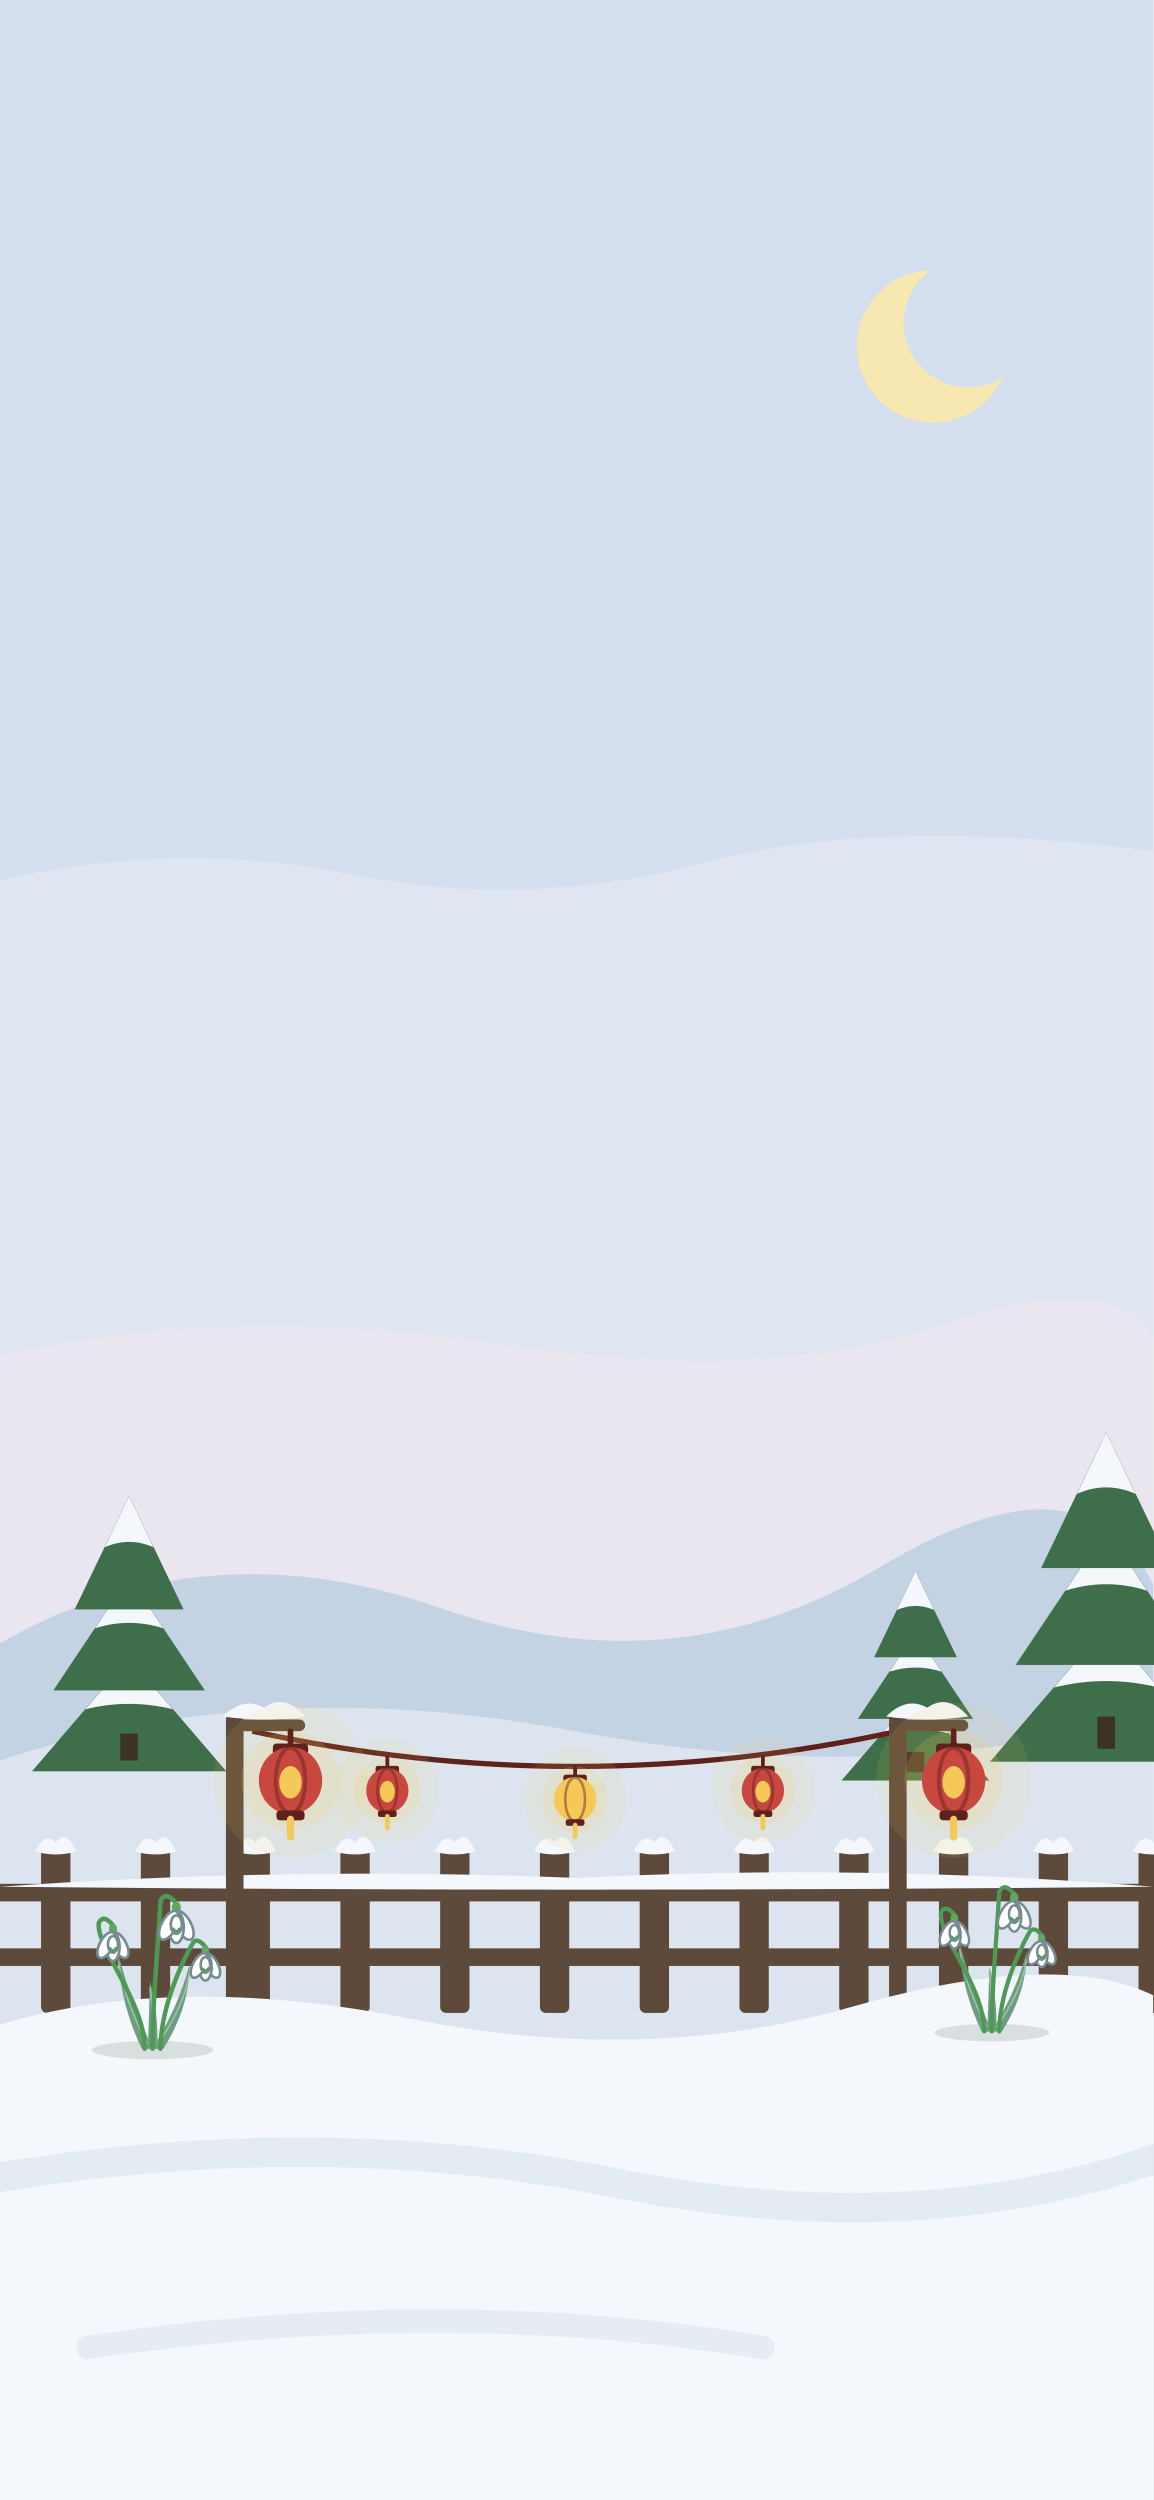
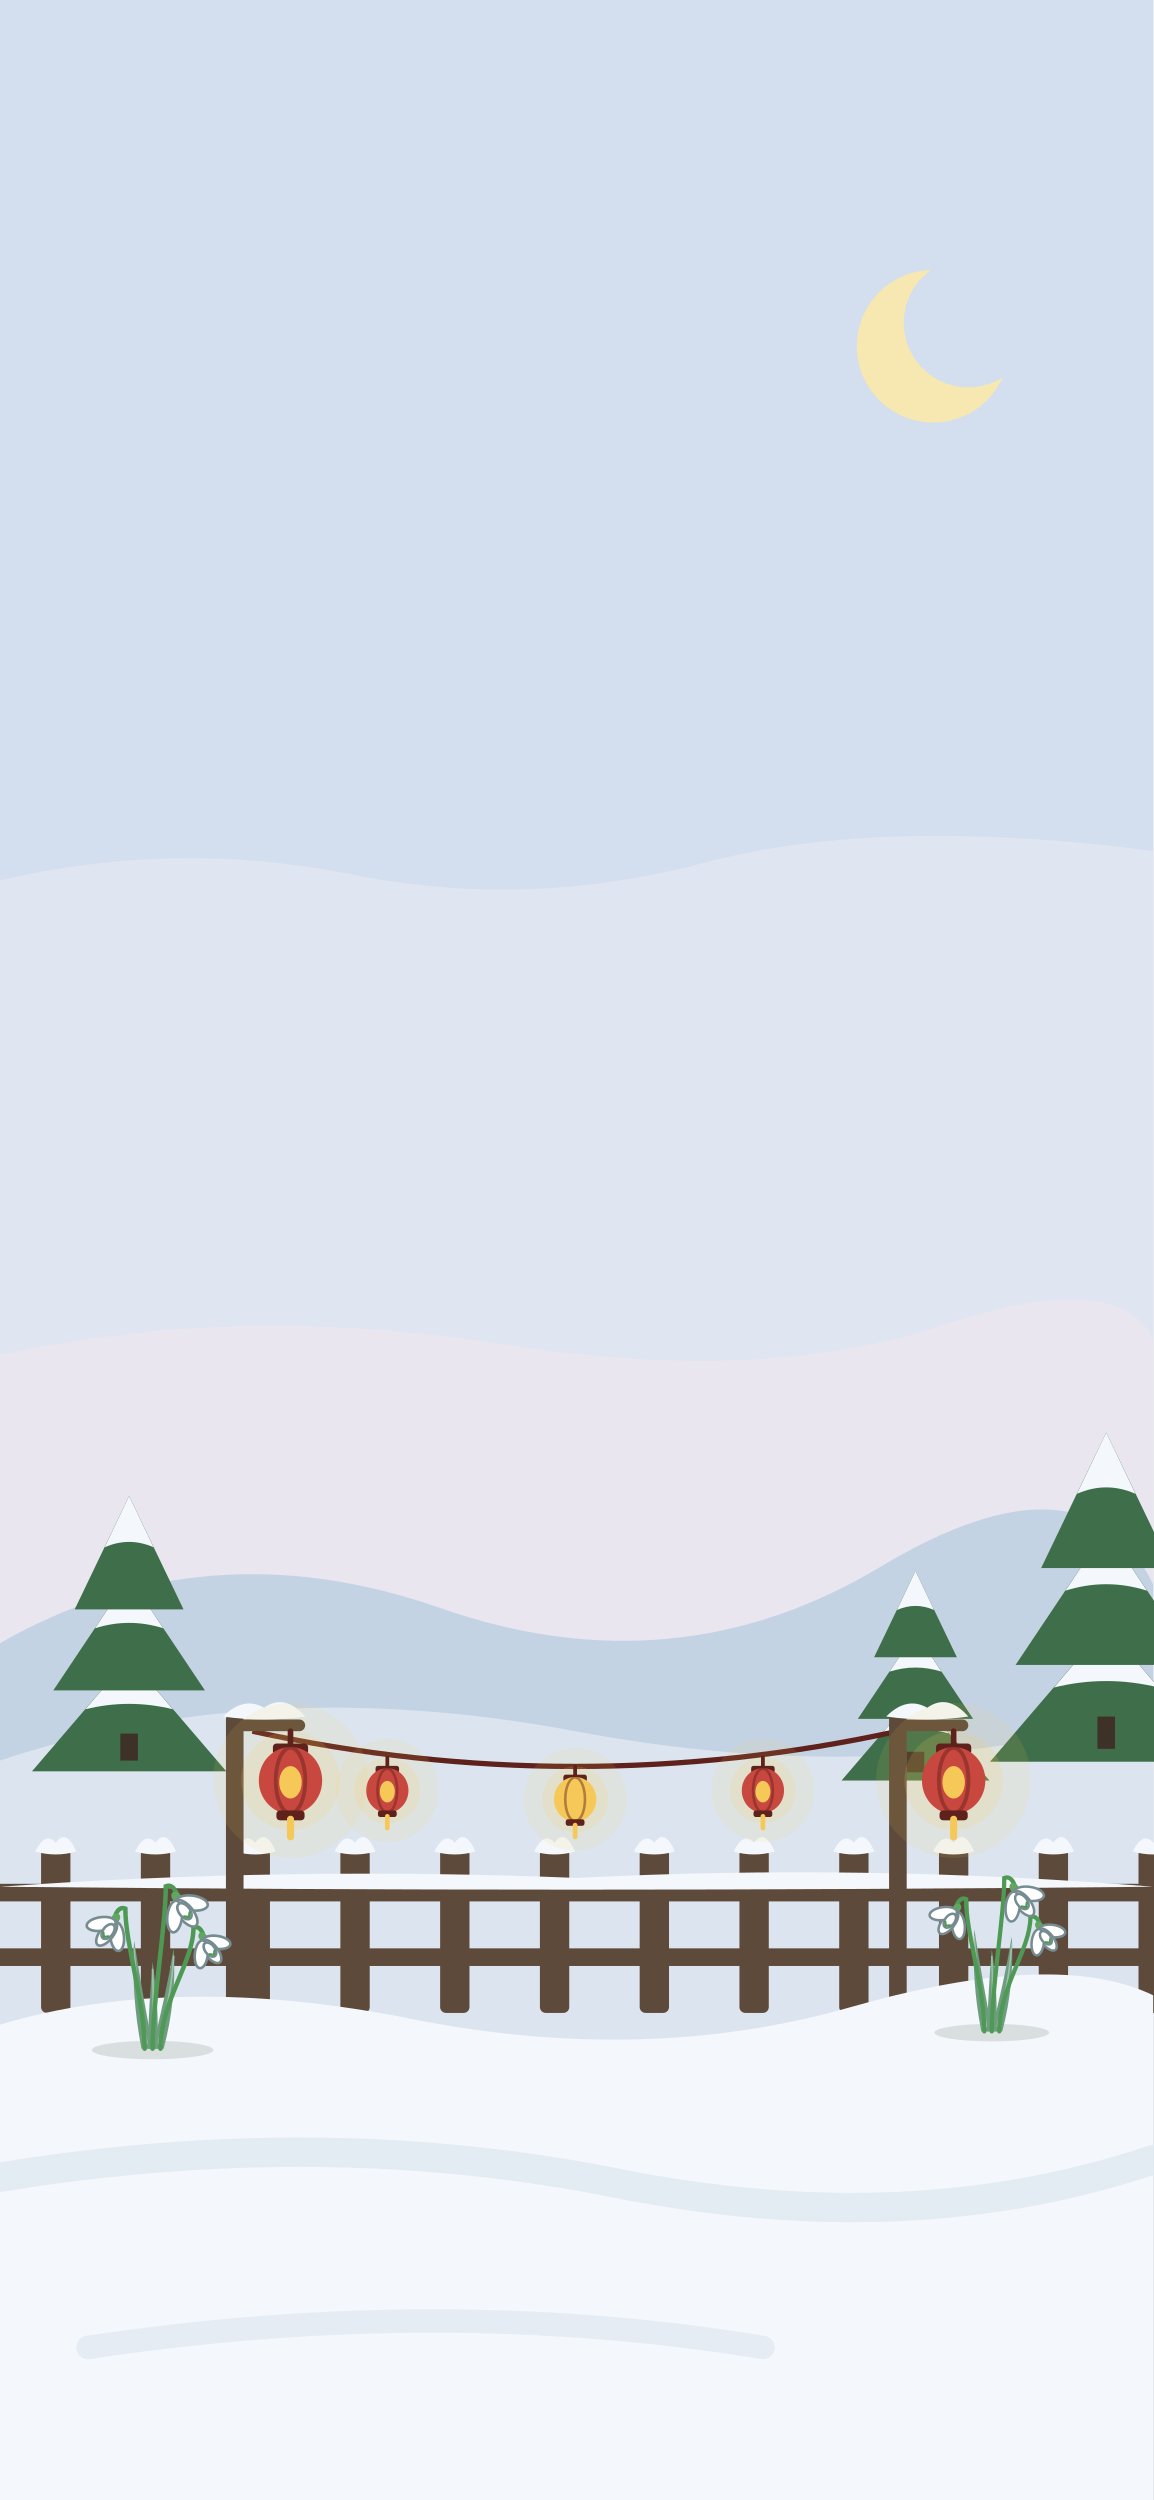
<svg xmlns="http://www.w3.org/2000/svg" viewBox="0 0 393 852" width="393" height="852">
  <g id="sky">
    <rect width="393" height="852" fill="#D3DEEE" />
    <path d="M0 300 Q60 286 120 298 T240 294 T393 290 V852 H0 Z" fill="#DFE5F1" />
    <path d="M0 462 Q80 444 170 458 T320 452 T393 456 V852 H0 Z" fill="#EAE6F0" />
  </g>
  <g id="moon">
    <circle cx="318" cy="118" r="26" fill="#F6E8B0" />
    <circle cx="330" cy="110" r="22" fill="#D3DEEE" />
  </g>
  <g id="hills">
    <path d="M0 560 Q70 520 150 548 T300 534 T393 540 V852 H0 Z" fill="#C4D3E4" />
    <path d="M0 600 Q90 570 196 590 T393 584 V852 H0 Z" fill="#DCE5EF" />
  </g>
  <g id="firs">
    <path d="M44 565.04 L77.12 603.68 L10.88 603.68 Z" fill="#3F6F4A" />
    <path d="M44 565.04 L58.9 582.52 Q44 578.84 29.1 582.52 Z" fill="#F4F7FB" />
    <path d="M44 537.44 L69.83 576.08 L18.17 576.08 Z" fill="#3F6F4A" />
    <path d="M44 537.44 L55.63 554.92 Q44 551.24 32.37 554.92 Z" fill="#F4F7FB" />
    <path d="M44 509.84 L62.55 548.48 L25.45 548.48 Z" fill="#3F6F4A" />
    <path d="M44 509.84 L52.35 527.32 Q44 523.64 35.65 527.32 Z" fill="#F4F7FB" />
    <rect x="41" y="590.8" width="6" height="9.2" fill="#3E3128" />
    <path d="M377 554.2 L416.6 600.4 L337.4 600.4 Z" fill="#3F6F4A" />
    <path d="M377 554.2 L394.82 575.1 Q377 570.7 359.18 575.1 Z" fill="#F4F7FB" />
    <path d="M377 521.2 L407.89 567.4 L346.11 567.4 Z" fill="#3F6F4A" />
    <path d="M377 521.2 L390.9 542.1 Q377 537.7 363.1 542.1 Z" fill="#F4F7FB" />
    <path d="M377 488.2 L399.18 534.4 L354.82 534.4 Z" fill="#3F6F4A" />
    <path d="M377 488.2 L386.98 509.1 Q377 504.7 367.02 509.1 Z" fill="#F4F7FB" />
    <rect x="374" y="585" width="6" height="11" fill="#3E3128" />
    <path d="M312 577.4 L337.2 606.8 L286.8 606.8 Z" fill="#3F6F4A" />
    <path d="M312 577.4 L323.34 590.7 Q312 587.9 300.66 590.7 Z" fill="#F4F7FB" />
    <path d="M312 556.4 L331.66 585.8 L292.34 585.8 Z" fill="#3F6F4A" />
    <path d="M312 556.4 L320.85 569.7 Q312 566.9 303.15 569.7 Z" fill="#F4F7FB" />
    <path d="M312 535.4 L326.11 564.8 L297.89 564.8 Z" fill="#3F6F4A" />
    <path d="M312 535.4 L318.35 548.7 Q312 545.9 305.65 548.7 Z" fill="#F4F7FB" />
    <rect x="309" y="597" width="6" height="7" fill="#3E3128" />
  </g>
  <g id="fence">
    <rect x="0" y="642" width="393" height="6" fill="#5E4A3A" />
    <rect x="0" y="664" width="393" height="6" fill="#5E4A3A" />
    <rect x="14" y="630" width="10" height="56" rx="2" fill="#5E4A3A" />
    <path d="M12 631 Q15.5 624 19 628 Q22.5 623 26 631 Q19 633 12 631 Z" fill="#F4F7FB" />
    <rect x="48" y="630" width="10" height="56" rx="2" fill="#5E4A3A" />
    <path d="M46 631 Q49.5 624 53 628 Q56.5 623 60 631 Q53 633 46 631 Z" fill="#F4F7FB" />
    <rect x="82" y="630" width="10" height="56" rx="2" fill="#5E4A3A" />
    <path d="M80 631 Q83.5 624 87 628 Q90.5 623 94 631 Q87 633 80 631 Z" fill="#F4F7FB" />
    <rect x="116" y="630" width="10" height="56" rx="2" fill="#5E4A3A" />
    <path d="M114 631 Q117.5 624 121 628 Q124.5 623 128 631 Q121 633 114 631 Z" fill="#F4F7FB" />
    <rect x="150" y="630" width="10" height="56" rx="2" fill="#5E4A3A" />
    <path d="M148 631 Q151.5 624 155 628 Q158.5 623 162 631 Q155 633 148 631 Z" fill="#F4F7FB" />
    <rect x="184" y="630" width="10" height="56" rx="2" fill="#5E4A3A" />
    <path d="M182 631 Q185.5 624 189 628 Q192.5 623 196 631 Q189 633 182 631 Z" fill="#F4F7FB" />
    <rect x="218" y="630" width="10" height="56" rx="2" fill="#5E4A3A" />
    <path d="M216 631 Q219.5 624 223 628 Q226.5 623 230 631 Q223 633 216 631 Z" fill="#F4F7FB" />
    <rect x="252" y="630" width="10" height="56" rx="2" fill="#5E4A3A" />
    <path d="M250 631 Q253.5 624 257 628 Q260.5 623 264 631 Q257 633 250 631 Z" fill="#F4F7FB" />
    <rect x="286" y="630" width="10" height="56" rx="2" fill="#5E4A3A" />
    <path d="M284 631 Q287.5 624 291 628 Q294.5 623 298 631 Q291 633 284 631 Z" fill="#F4F7FB" />
    <rect x="320" y="630" width="10" height="56" rx="2" fill="#5E4A3A" />
    <path d="M318 631 Q321.5 624 325 628 Q328.5 623 332 631 Q325 633 318 631 Z" fill="#F4F7FB" />
    <rect x="354" y="630" width="10" height="56" rx="2" fill="#5E4A3A" />
    <path d="M352 631 Q355.5 624 359 628 Q362.5 623 366 631 Q359 633 352 631 Z" fill="#F4F7FB" />
    <rect x="388" y="630" width="10" height="56" rx="2" fill="#5E4A3A" />
    <path d="M386 631 Q389.5 624 393 628 Q396.5 623 400 631 Q393 633 386 631 Z" fill="#F4F7FB" />
    <path d="M0 643 Q98.25 636 196.5 640 Q294.75 635 393 643 Q196.5 645 0 643 Z" fill="#F4F7FB" />
  </g>
  <g id="lanterns">
    <path d="M86 590 Q196 614 306 590" stroke="#5E211C" stroke-width="1.8" fill="none" />
    <circle cx="132" cy="610.2" r="17.6" fill="#F5C858" fill-opacity="0.1" />
    <circle cx="132" cy="610.2" r="11.2" fill="#F5C858" fill-opacity="0.16" />
    <path d="M132 599 V602.2" stroke="#5E211C" stroke-width="1.28" stroke-linecap="round" />
    <rect x="128" y="601.8" width="8" height="2.56" rx="0.8" fill="#5E211C" />
    <ellipse cx="132" cy="610.2" rx="7.2" ry="7.6" fill="#C8473E" />
    <ellipse cx="132" cy="610.2" rx="3.36" ry="7.44" fill="none" stroke="#5E211C" stroke-opacity="0.45" stroke-width="0.88" />
    <ellipse cx="132" cy="610.6" rx="2.56" ry="3.68" fill="#F5C858" />
    <rect x="128.8" y="617" width="6.4" height="2.24" rx="0.8" fill="#5E211C" />
    <path d="M132 619 V623" stroke="#F5C858" stroke-width="1.6" stroke-linecap="round" />
    <circle cx="196" cy="613.2" r="17.6" fill="#F5C858" fill-opacity="0.1" />
    <circle cx="196" cy="613.2" r="11.2" fill="#F5C858" fill-opacity="0.16" />
    <path d="M196 602 V605.2" stroke="#5E211C" stroke-width="1.28" stroke-linecap="round" />
    <rect x="192" y="604.8" width="8" height="2.56" rx="0.8" fill="#5E211C" />
    <ellipse cx="196" cy="613.2" rx="7.2" ry="7.6" fill="#F5C858" />
    <ellipse cx="196" cy="613.2" rx="3.36" ry="7.44" fill="none" stroke="#5E211C" stroke-opacity="0.45" stroke-width="0.88" />
    <ellipse cx="196" cy="613.6" rx="2.56" ry="3.68" fill="#F5C858" />
    <rect x="192.8" y="620" width="6.4" height="2.24" rx="0.8" fill="#5E211C" />
    <path d="M196 622 V626" stroke="#F5C858" stroke-width="1.6" stroke-linecap="round" />
    <circle cx="260" cy="610.2" r="17.6" fill="#F5C858" fill-opacity="0.1" />
    <circle cx="260" cy="610.2" r="11.2" fill="#F5C858" fill-opacity="0.16" />
    <path d="M260 599 V602.2" stroke="#5E211C" stroke-width="1.28" stroke-linecap="round" />
    <rect x="256" y="601.8" width="8" height="2.56" rx="0.8" fill="#5E211C" />
    <ellipse cx="260" cy="610.2" rx="7.2" ry="7.6" fill="#C8473E" />
    <ellipse cx="260" cy="610.2" rx="3.36" ry="7.44" fill="none" stroke="#5E211C" stroke-opacity="0.45" stroke-width="0.88" />
    <ellipse cx="260" cy="610.6" rx="2.56" ry="3.68" fill="#F5C858" />
    <rect x="256.8" y="617" width="6.4" height="2.24" rx="0.8" fill="#5E211C" />
    <path d="M260 619 V623" stroke="#F5C858" stroke-width="1.6" stroke-linecap="round" />
    <rect x="77" y="584" width="6" height="116" rx="2" fill="#5E4A3A" />
    <path d="M79 588 H102" stroke="#5E4A3A" stroke-width="4" stroke-linecap="round" />
    <path d="M76 585 Q83 578 90 582 Q97 577 104 585 Q90 587 76 585 Z" fill="#F4F7FB" />
    <circle cx="99" cy="606.8" r="26.4" fill="#F5C858" fill-opacity="0.1" />
    <circle cx="99" cy="606.8" r="16.8" fill="#F5C858" fill-opacity="0.16" />
    <path d="M99 590 V594.8" stroke="#5E211C" stroke-width="1.92" stroke-linecap="round" />
    <rect x="93" y="594.2" width="12" height="3.84" rx="1.2" fill="#5E211C" />
    <ellipse cx="99" cy="606.8" rx="10.8" ry="11.4" fill="#C8473E" />
    <ellipse cx="99" cy="606.8" rx="5.04" ry="11.16" fill="none" stroke="#5E211C" stroke-opacity="0.45" stroke-width="1.32" />
    <ellipse cx="99" cy="607.4" rx="3.84" ry="5.52" fill="#F5C858" />
    <rect x="94.2" y="617" width="9.6" height="3.36" rx="1.2" fill="#5E211C" />
    <path d="M99 620 V626" stroke="#F5C858" stroke-width="2.4" stroke-linecap="round" />
    <rect x="303" y="584" width="6" height="116" rx="2" fill="#5E4A3A" />
    <path d="M305 588 H328" stroke="#5E4A3A" stroke-width="4" stroke-linecap="round" />
    <path d="M302 585 Q309 578 316 582 Q323 577 330 585 Q316 587 302 585 Z" fill="#F4F7FB" />
    <circle cx="325" cy="606.8" r="26.4" fill="#F5C858" fill-opacity="0.1" />
    <circle cx="325" cy="606.8" r="16.8" fill="#F5C858" fill-opacity="0.16" />
    <path d="M325 590 V594.8" stroke="#5E211C" stroke-width="1.92" stroke-linecap="round" />
    <rect x="319" y="594.2" width="12" height="3.84" rx="1.2" fill="#5E211C" />
    <ellipse cx="325" cy="606.8" rx="10.8" ry="11.4" fill="#C8473E" />
    <ellipse cx="325" cy="606.8" rx="5.04" ry="11.16" fill="none" stroke="#5E211C" stroke-opacity="0.45" stroke-width="1.32" />
    <ellipse cx="325" cy="607.4" rx="3.84" ry="5.52" fill="#F5C858" />
    <rect x="320.2" y="617" width="9.6" height="3.36" rx="1.2" fill="#5E211C" />
    <path d="M325 620 V626" stroke="#F5C858" stroke-width="2.4" stroke-linecap="round" />
  </g>
  <g id="snowbank">
    <path d="M0 690 Q60 672 140 688 T290 684 T393 680 V852 H0 Z" fill="#F4F7FB" />
    <path d="M0 742 Q110 724 210 744 T393 736" stroke="#DCE5EF" stroke-width="10" fill="none" stroke-linecap="round" opacity=".7" />
    <path d="M30 800 Q150 782 260 800" stroke="#DCE5EF" stroke-width="8" fill="none" stroke-linecap="round" opacity=".6" />
  </g>
  <g id="snowdrops">
    <svg x="7" y="619" width="90" height="90" viewBox="0 0 200 200">
      <g id="p32_ground">
        <ellipse cx="100" cy="177" rx="46" ry="7" fill="#2C3E2C" opacity=".14" />
      </g>
      <g id="p32_back">
-         <path d="M91.8 176 Q74.8 140 74 104 Q83.2 140 100.2 176 Z" fill="#6E9C7E" />
-         <path d="M96 172 Q79 140 74 110" stroke="#A9C9B4" stroke-width="1.3" fill="none" stroke-linecap="round" opacity=".8" />
-         <path d="M99.8 176 Q119.8 144 128 112 Q128.2 144 108.2 176 Z" fill="#6E9C7E" />
-         <path d="M104 172 Q124 144 128 118" stroke="#A9C9B4" stroke-width="1.3" fill="none" stroke-linecap="round" opacity=".8" />
-         <path d="M96.4 176 Q97.4 150 98 124 Q104.6 150 103.6 176 Z" fill="#6E9C7E" />
-         <path d="M100 172 Q101 150 98 130" stroke="#A9C9B4" stroke-width="1.3" fill="none" stroke-linecap="round" opacity=".8" />
-         <path d="M100 176 C100 140 104 100 106 64 Q110 56 118 66" stroke="#4E9A55" stroke-width="3.4" fill="none" stroke-linecap="round" />
-         <ellipse cx="118" cy="69" rx="3.4" ry="4.4" fill="#5FA860" />
-         <path d="M94 176 C94 140 57.4 100 59.2 80.8 Q62.8 73.6 70 82.6" stroke="#4E9A55" stroke-width="3.4" fill="none" stroke-linecap="round" />
-         <ellipse cx="70" cy="85.3" rx="3.06" ry="3.96" fill="#5FA860" />
-         <path d="M106 176 C106 140 128.1 100 129.8 97.2 Q133.2 90.4 140 98.9" stroke="#4E9A55" stroke-width="3.4" fill="none" stroke-linecap="round" />
-         <ellipse cx="140" cy="101.45" rx="2.89" ry="3.74" fill="#5FA860" />
+         <path d="M91.6 176 Q83.6 135 86 94 Q92.4 135 100.4 176 Z" fill="#6E9C7E" />
+         <path d="M96 172 Q88 135 86 100" stroke="#A9C9B4" stroke-width="1.3" fill="none" stroke-linecap="round" opacity=".8" />
+         <path d="M99.6 176 Q109.6 138 116 100 Q118.4 138 108.4 176 Z" fill="#6E9C7E" />
+         <path d="M104 172 Q114 138 116 106" stroke="#A9C9B4" stroke-width="1.3" fill="none" stroke-linecap="round" opacity=".8" />
+         <path d="M96.2 176 Q97.2 143 100 110 Q104.8 143 103.8 176 Z" fill="#6E9C7E" />
+         <path d="M100 172 Q101 143 100 116" stroke="#A9C9B4" stroke-width="1.3" fill="none" stroke-linecap="round" opacity=".8" />
+         <path d="M100 176 C100 140 110 83 110 53 Q115 51 118 58" stroke="#4E9A55" stroke-width="3.4" fill="none" stroke-linecap="round" />
+         <ellipse cx="118" cy="61" rx="3.4" ry="4.4" transform="rotate(-38 118 61)" fill="#5FA860" />
+         <path d="M94 176 C94 140 79.36 97.48 79.36 69.88 Q74.76 68.04 72 74.48" stroke="#4E9A55" stroke-width="3.4" fill="none" stroke-linecap="round" />
+         <ellipse cx="72" cy="77.24" rx="3.13" ry="4.05" transform="rotate(38 72 77.24)" fill="#5FA860" />
+         <path d="M106 176 C106 140 130.96 110.72 130.96 84.32 Q135.36 82.56 138 88.72" stroke="#4E9A55" stroke-width="3.4" fill="none" stroke-linecap="round" />
+         <ellipse cx="138" cy="91.36" rx="2.99" ry="3.87" transform="rotate(-38 138 91.36)" fill="#5FA860" />
      </g>
      <g id="p32_petals">
        <g id="p32_r0_s0">
-           <ellipse cx="0" cy="12" rx="5.6" ry="12" transform="translate(118 72) rotate(-28)" fill="#FFFFFF" stroke="#768C91" stroke-width="2" />
+           <ellipse cx="0" cy="12" rx="5.6" ry="12" transform="translate(118 64) rotate(-82)" fill="#FFFFFF" stroke="#768C91" stroke-width="2" />
        </g>
        <g id="p32_r0_s1">
-           <ellipse cx="0" cy="12" rx="5.6" ry="12" transform="translate(118 72) rotate(0)" fill="#FFFFFF" stroke="#768C91" stroke-width="2" />
+           <ellipse cx="0" cy="12" rx="5.6" ry="12" transform="translate(118 64) rotate(-38)" fill="#FFFFFF" stroke="#768C91" stroke-width="2" />
        </g>
        <g id="p32_r0_s2">
-           <ellipse cx="0" cy="12" rx="5.6" ry="12" transform="translate(118 72) rotate(28)" fill="#FFFFFF" stroke="#768C91" stroke-width="2" />
+           <ellipse cx="0" cy="12" rx="5.6" ry="12" transform="translate(118 64) rotate(6)" fill="#FFFFFF" stroke="#768C91" stroke-width="2" />
        </g>
        <g id="p32_r1_s0">
-           <ellipse cx="0" cy="10.8" rx="5.04" ry="10.8" transform="translate(70 88) rotate(-28)" fill="#FFFFFF" stroke="#768C91" stroke-width="2" />
+           <ellipse cx="0" cy="11.04" rx="5.15" ry="11.04" transform="translate(72 80) rotate(-6)" fill="#FFFFFF" stroke="#768C91" stroke-width="2" />
        </g>
        <g id="p32_r1_s1">
-           <ellipse cx="0" cy="10.8" rx="5.04" ry="10.8" transform="translate(70 88) rotate(0)" fill="#FFFFFF" stroke="#768C91" stroke-width="2" />
+           <ellipse cx="0" cy="11.04" rx="5.15" ry="11.04" transform="translate(72 80) rotate(38)" fill="#FFFFFF" stroke="#768C91" stroke-width="2" />
        </g>
        <g id="p32_r1_s2">
-           <ellipse cx="0" cy="10.8" rx="5.04" ry="10.8" transform="translate(70 88) rotate(28)" fill="#FFFFFF" stroke="#768C91" stroke-width="2" />
+           <ellipse cx="0" cy="11.04" rx="5.15" ry="11.04" transform="translate(72 80) rotate(82)" fill="#FFFFFF" stroke="#768C91" stroke-width="2" />
        </g>
        <g id="p32_r2_s0">
-           <ellipse cx="0" cy="10.2" rx="4.76" ry="10.2" transform="translate(140 104) rotate(-28)" fill="#FFFFFF" stroke="#768C91" stroke-width="2" />
+           <ellipse cx="0" cy="10.56" rx="4.93" ry="10.56" transform="translate(138 94) rotate(-82)" fill="#FFFFFF" stroke="#768C91" stroke-width="2" />
        </g>
        <g id="p32_r2_s1">
-           <ellipse cx="0" cy="10.2" rx="4.76" ry="10.2" transform="translate(140 104) rotate(0)" fill="#FFFFFF" stroke="#768C91" stroke-width="2" />
+           <ellipse cx="0" cy="10.56" rx="4.93" ry="10.56" transform="translate(138 94) rotate(-38)" fill="#FFFFFF" stroke="#768C91" stroke-width="2" />
        </g>
        <g id="p32_r2_s2">
-           <ellipse cx="0" cy="10.2" rx="4.76" ry="10.2" transform="translate(140 104) rotate(28)" fill="#FFFFFF" stroke="#768C91" stroke-width="2" />
+           <ellipse cx="0" cy="10.56" rx="4.93" ry="10.56" transform="translate(138 94) rotate(6)" fill="#FFFFFF" stroke="#768C91" stroke-width="2" />
        </g>
      </g>
      <g id="p32_front">
-         <ellipse cx="118" cy="82" rx="4.2" ry="7" fill="#FFFFFF" stroke="#768C91" stroke-width="2" />
-         <path d="M115.4 85 L118 87.6 L120.6 85" stroke="#4E9A55" stroke-width="1.8" fill="none" stroke-linecap="round" stroke-linejoin="round" />
-         <ellipse cx="70" cy="97" rx="3.78" ry="6.3" fill="#FFFFFF" stroke="#768C91" stroke-width="2" />
-         <path d="M67.66 99.7 L70 102.04 L72.34 99.7" stroke="#4E9A55" stroke-width="1.62" fill="none" stroke-linecap="round" stroke-linejoin="round" />
-         <ellipse cx="140" cy="112.5" rx="3.57" ry="5.95" fill="#FFFFFF" stroke="#768C91" stroke-width="2" />
-         <path d="M137.79 115.05 L140 117.26 L142.21 115.05" stroke="#4E9A55" stroke-width="1.53" fill="none" stroke-linecap="round" stroke-linejoin="round" />
+         <g transform="rotate(-38 118 64)">
+           <ellipse cx="118" cy="74" rx="4.2" ry="7" fill="#FFFFFF" stroke="#768C91" stroke-width="2" />
+           <path d="M115.4 77 L118 79.6 L120.6 77" stroke="#4E9A55" stroke-width="1.8" fill="none" stroke-linecap="round" stroke-linejoin="round" />
+         </g>
+         <g transform="rotate(38 72 80)">
+           <ellipse cx="72" cy="89.2" rx="3.86" ry="6.44" fill="#FFFFFF" stroke="#768C91" stroke-width="2" />
+           <path d="M69.61 91.96 L72 94.35 L74.39 91.96" stroke="#4E9A55" stroke-width="1.66" fill="none" stroke-linecap="round" stroke-linejoin="round" />
+         </g>
+         <g transform="rotate(-38 138 94)">
+           <ellipse cx="138" cy="102.8" rx="3.7" ry="6.16" fill="#FFFFFF" stroke="#768C91" stroke-width="2" />
+           <path d="M135.71 105.44 L138 107.73 L140.29 105.44" stroke="#4E9A55" stroke-width="1.58" fill="none" stroke-linecap="round" stroke-linejoin="round" />
+         </g>
      </g>
    </svg>
    <svg x="295.5" y="617.5" width="85" height="85" viewBox="0 0 200 200">
      <g id="p33_ground">
        <ellipse cx="100" cy="177" rx="46" ry="7" fill="#2C3E2C" opacity=".14" />
      </g>
      <g id="p33_back">
-         <path d="M91.8 176 Q74.8 140 74 104 Q83.2 140 100.2 176 Z" fill="#6E9C7E" />
-         <path d="M96 172 Q79 140 74 110" stroke="#A9C9B4" stroke-width="1.3" fill="none" stroke-linecap="round" opacity=".8" />
-         <path d="M99.8 176 Q119.8 144 128 112 Q128.2 144 108.2 176 Z" fill="#6E9C7E" />
-         <path d="M104 172 Q124 144 128 118" stroke="#A9C9B4" stroke-width="1.3" fill="none" stroke-linecap="round" opacity=".8" />
-         <path d="M96.4 176 Q97.4 150 98 124 Q104.6 150 103.6 176 Z" fill="#6E9C7E" />
-         <path d="M100 172 Q101 150 98 130" stroke="#A9C9B4" stroke-width="1.3" fill="none" stroke-linecap="round" opacity=".8" />
-         <path d="M100 176 C100 140 104 100 106 64 Q110 56 118 66" stroke="#4E9A55" stroke-width="3.4" fill="none" stroke-linecap="round" />
-         <ellipse cx="118" cy="69" rx="3.4" ry="4.4" fill="#5FA860" />
-         <path d="M94 176 C94 140 57.4 100 59.2 80.8 Q62.8 73.6 70 82.6" stroke="#4E9A55" stroke-width="3.4" fill="none" stroke-linecap="round" />
-         <ellipse cx="70" cy="85.3" rx="3.06" ry="3.96" fill="#5FA860" />
-         <path d="M106 176 C106 140 128.1 100 129.8 97.2 Q133.2 90.4 140 98.9" stroke="#4E9A55" stroke-width="3.4" fill="none" stroke-linecap="round" />
-         <ellipse cx="140" cy="101.45" rx="2.89" ry="3.74" fill="#5FA860" />
+         <path d="M91.6 176 Q83.6 135 86 94 Q92.4 135 100.4 176 Z" fill="#6E9C7E" />
+         <path d="M96 172 Q88 135 86 100" stroke="#A9C9B4" stroke-width="1.3" fill="none" stroke-linecap="round" opacity=".8" />
+         <path d="M99.6 176 Q109.6 138 116 100 Q118.4 138 108.4 176 Z" fill="#6E9C7E" />
+         <path d="M104 172 Q114 138 116 106" stroke="#A9C9B4" stroke-width="1.3" fill="none" stroke-linecap="round" opacity=".8" />
+         <path d="M96.2 176 Q97.2 143 100 110 Q104.8 143 103.8 176 Z" fill="#6E9C7E" />
+         <path d="M100 172 Q101 143 100 116" stroke="#A9C9B4" stroke-width="1.3" fill="none" stroke-linecap="round" opacity=".8" />
+         <path d="M100 176 C100 140 110 83 110 53 Q115 51 118 58" stroke="#4E9A55" stroke-width="3.4" fill="none" stroke-linecap="round" />
+         <ellipse cx="118" cy="61" rx="3.4" ry="4.4" transform="rotate(-38 118 61)" fill="#5FA860" />
+         <path d="M94 176 C94 140 79.36 97.48 79.36 69.88 Q74.76 68.04 72 74.48" stroke="#4E9A55" stroke-width="3.4" fill="none" stroke-linecap="round" />
+         <ellipse cx="72" cy="77.24" rx="3.13" ry="4.05" transform="rotate(38 72 77.24)" fill="#5FA860" />
+         <path d="M106 176 C106 140 130.96 110.72 130.96 84.32 Q135.36 82.56 138 88.72" stroke="#4E9A55" stroke-width="3.4" fill="none" stroke-linecap="round" />
+         <ellipse cx="138" cy="91.36" rx="2.99" ry="3.87" transform="rotate(-38 138 91.36)" fill="#5FA860" />
      </g>
      <g id="p33_petals">
        <g id="p33_r0_s0">
-           <ellipse cx="0" cy="12" rx="5.6" ry="12" transform="translate(118 72) rotate(-28)" fill="#FFFFFF" stroke="#768C91" stroke-width="2" />
+           <ellipse cx="0" cy="12" rx="5.6" ry="12" transform="translate(118 64) rotate(-82)" fill="#FFFFFF" stroke="#768C91" stroke-width="2" />
        </g>
        <g id="p33_r0_s1">
-           <ellipse cx="0" cy="12" rx="5.6" ry="12" transform="translate(118 72) rotate(0)" fill="#FFFFFF" stroke="#768C91" stroke-width="2" />
+           <ellipse cx="0" cy="12" rx="5.6" ry="12" transform="translate(118 64) rotate(-38)" fill="#FFFFFF" stroke="#768C91" stroke-width="2" />
        </g>
        <g id="p33_r0_s2">
-           <ellipse cx="0" cy="12" rx="5.6" ry="12" transform="translate(118 72) rotate(28)" fill="#FFFFFF" stroke="#768C91" stroke-width="2" />
+           <ellipse cx="0" cy="12" rx="5.6" ry="12" transform="translate(118 64) rotate(6)" fill="#FFFFFF" stroke="#768C91" stroke-width="2" />
        </g>
        <g id="p33_r1_s0">
-           <ellipse cx="0" cy="10.8" rx="5.04" ry="10.8" transform="translate(70 88) rotate(-28)" fill="#FFFFFF" stroke="#768C91" stroke-width="2" />
+           <ellipse cx="0" cy="11.04" rx="5.15" ry="11.04" transform="translate(72 80) rotate(-6)" fill="#FFFFFF" stroke="#768C91" stroke-width="2" />
        </g>
        <g id="p33_r1_s1">
-           <ellipse cx="0" cy="10.8" rx="5.04" ry="10.8" transform="translate(70 88) rotate(0)" fill="#FFFFFF" stroke="#768C91" stroke-width="2" />
+           <ellipse cx="0" cy="11.04" rx="5.15" ry="11.04" transform="translate(72 80) rotate(38)" fill="#FFFFFF" stroke="#768C91" stroke-width="2" />
        </g>
        <g id="p33_r1_s2">
-           <ellipse cx="0" cy="10.8" rx="5.04" ry="10.8" transform="translate(70 88) rotate(28)" fill="#FFFFFF" stroke="#768C91" stroke-width="2" />
+           <ellipse cx="0" cy="11.04" rx="5.15" ry="11.04" transform="translate(72 80) rotate(82)" fill="#FFFFFF" stroke="#768C91" stroke-width="2" />
        </g>
        <g id="p33_r2_s0">
-           <ellipse cx="0" cy="10.2" rx="4.76" ry="10.2" transform="translate(140 104) rotate(-28)" fill="#FFFFFF" stroke="#768C91" stroke-width="2" />
+           <ellipse cx="0" cy="10.56" rx="4.93" ry="10.56" transform="translate(138 94) rotate(-82)" fill="#FFFFFF" stroke="#768C91" stroke-width="2" />
        </g>
        <g id="p33_r2_s1">
-           <ellipse cx="0" cy="10.2" rx="4.76" ry="10.2" transform="translate(140 104) rotate(0)" fill="#FFFFFF" stroke="#768C91" stroke-width="2" />
+           <ellipse cx="0" cy="10.56" rx="4.93" ry="10.56" transform="translate(138 94) rotate(-38)" fill="#FFFFFF" stroke="#768C91" stroke-width="2" />
        </g>
        <g id="p33_r2_s2">
-           <ellipse cx="0" cy="10.2" rx="4.76" ry="10.2" transform="translate(140 104) rotate(28)" fill="#FFFFFF" stroke="#768C91" stroke-width="2" />
+           <ellipse cx="0" cy="10.56" rx="4.93" ry="10.56" transform="translate(138 94) rotate(6)" fill="#FFFFFF" stroke="#768C91" stroke-width="2" />
        </g>
      </g>
      <g id="p33_front">
-         <ellipse cx="118" cy="82" rx="4.2" ry="7" fill="#FFFFFF" stroke="#768C91" stroke-width="2" />
-         <path d="M115.4 85 L118 87.6 L120.6 85" stroke="#4E9A55" stroke-width="1.8" fill="none" stroke-linecap="round" stroke-linejoin="round" />
-         <ellipse cx="70" cy="97" rx="3.78" ry="6.3" fill="#FFFFFF" stroke="#768C91" stroke-width="2" />
-         <path d="M67.66 99.7 L70 102.04 L72.34 99.7" stroke="#4E9A55" stroke-width="1.62" fill="none" stroke-linecap="round" stroke-linejoin="round" />
-         <ellipse cx="140" cy="112.5" rx="3.57" ry="5.95" fill="#FFFFFF" stroke="#768C91" stroke-width="2" />
-         <path d="M137.79 115.05 L140 117.26 L142.21 115.05" stroke="#4E9A55" stroke-width="1.53" fill="none" stroke-linecap="round" stroke-linejoin="round" />
+         <g transform="rotate(-38 118 64)">
+           <ellipse cx="118" cy="74" rx="4.2" ry="7" fill="#FFFFFF" stroke="#768C91" stroke-width="2" />
+           <path d="M115.4 77 L118 79.6 L120.6 77" stroke="#4E9A55" stroke-width="1.8" fill="none" stroke-linecap="round" stroke-linejoin="round" />
+         </g>
+         <g transform="rotate(38 72 80)">
+           <ellipse cx="72" cy="89.2" rx="3.86" ry="6.44" fill="#FFFFFF" stroke="#768C91" stroke-width="2" />
+           <path d="M69.61 91.96 L72 94.35 L74.39 91.96" stroke="#4E9A55" stroke-width="1.66" fill="none" stroke-linecap="round" stroke-linejoin="round" />
+         </g>
+         <g transform="rotate(-38 138 94)">
+           <ellipse cx="138" cy="102.8" rx="3.7" ry="6.16" fill="#FFFFFF" stroke="#768C91" stroke-width="2" />
+           <path d="M135.71 105.44 L138 107.73 L140.29 105.44" stroke="#4E9A55" stroke-width="1.58" fill="none" stroke-linecap="round" stroke-linejoin="round" />
+         </g>
      </g>
    </svg>
  </g>
</svg>
